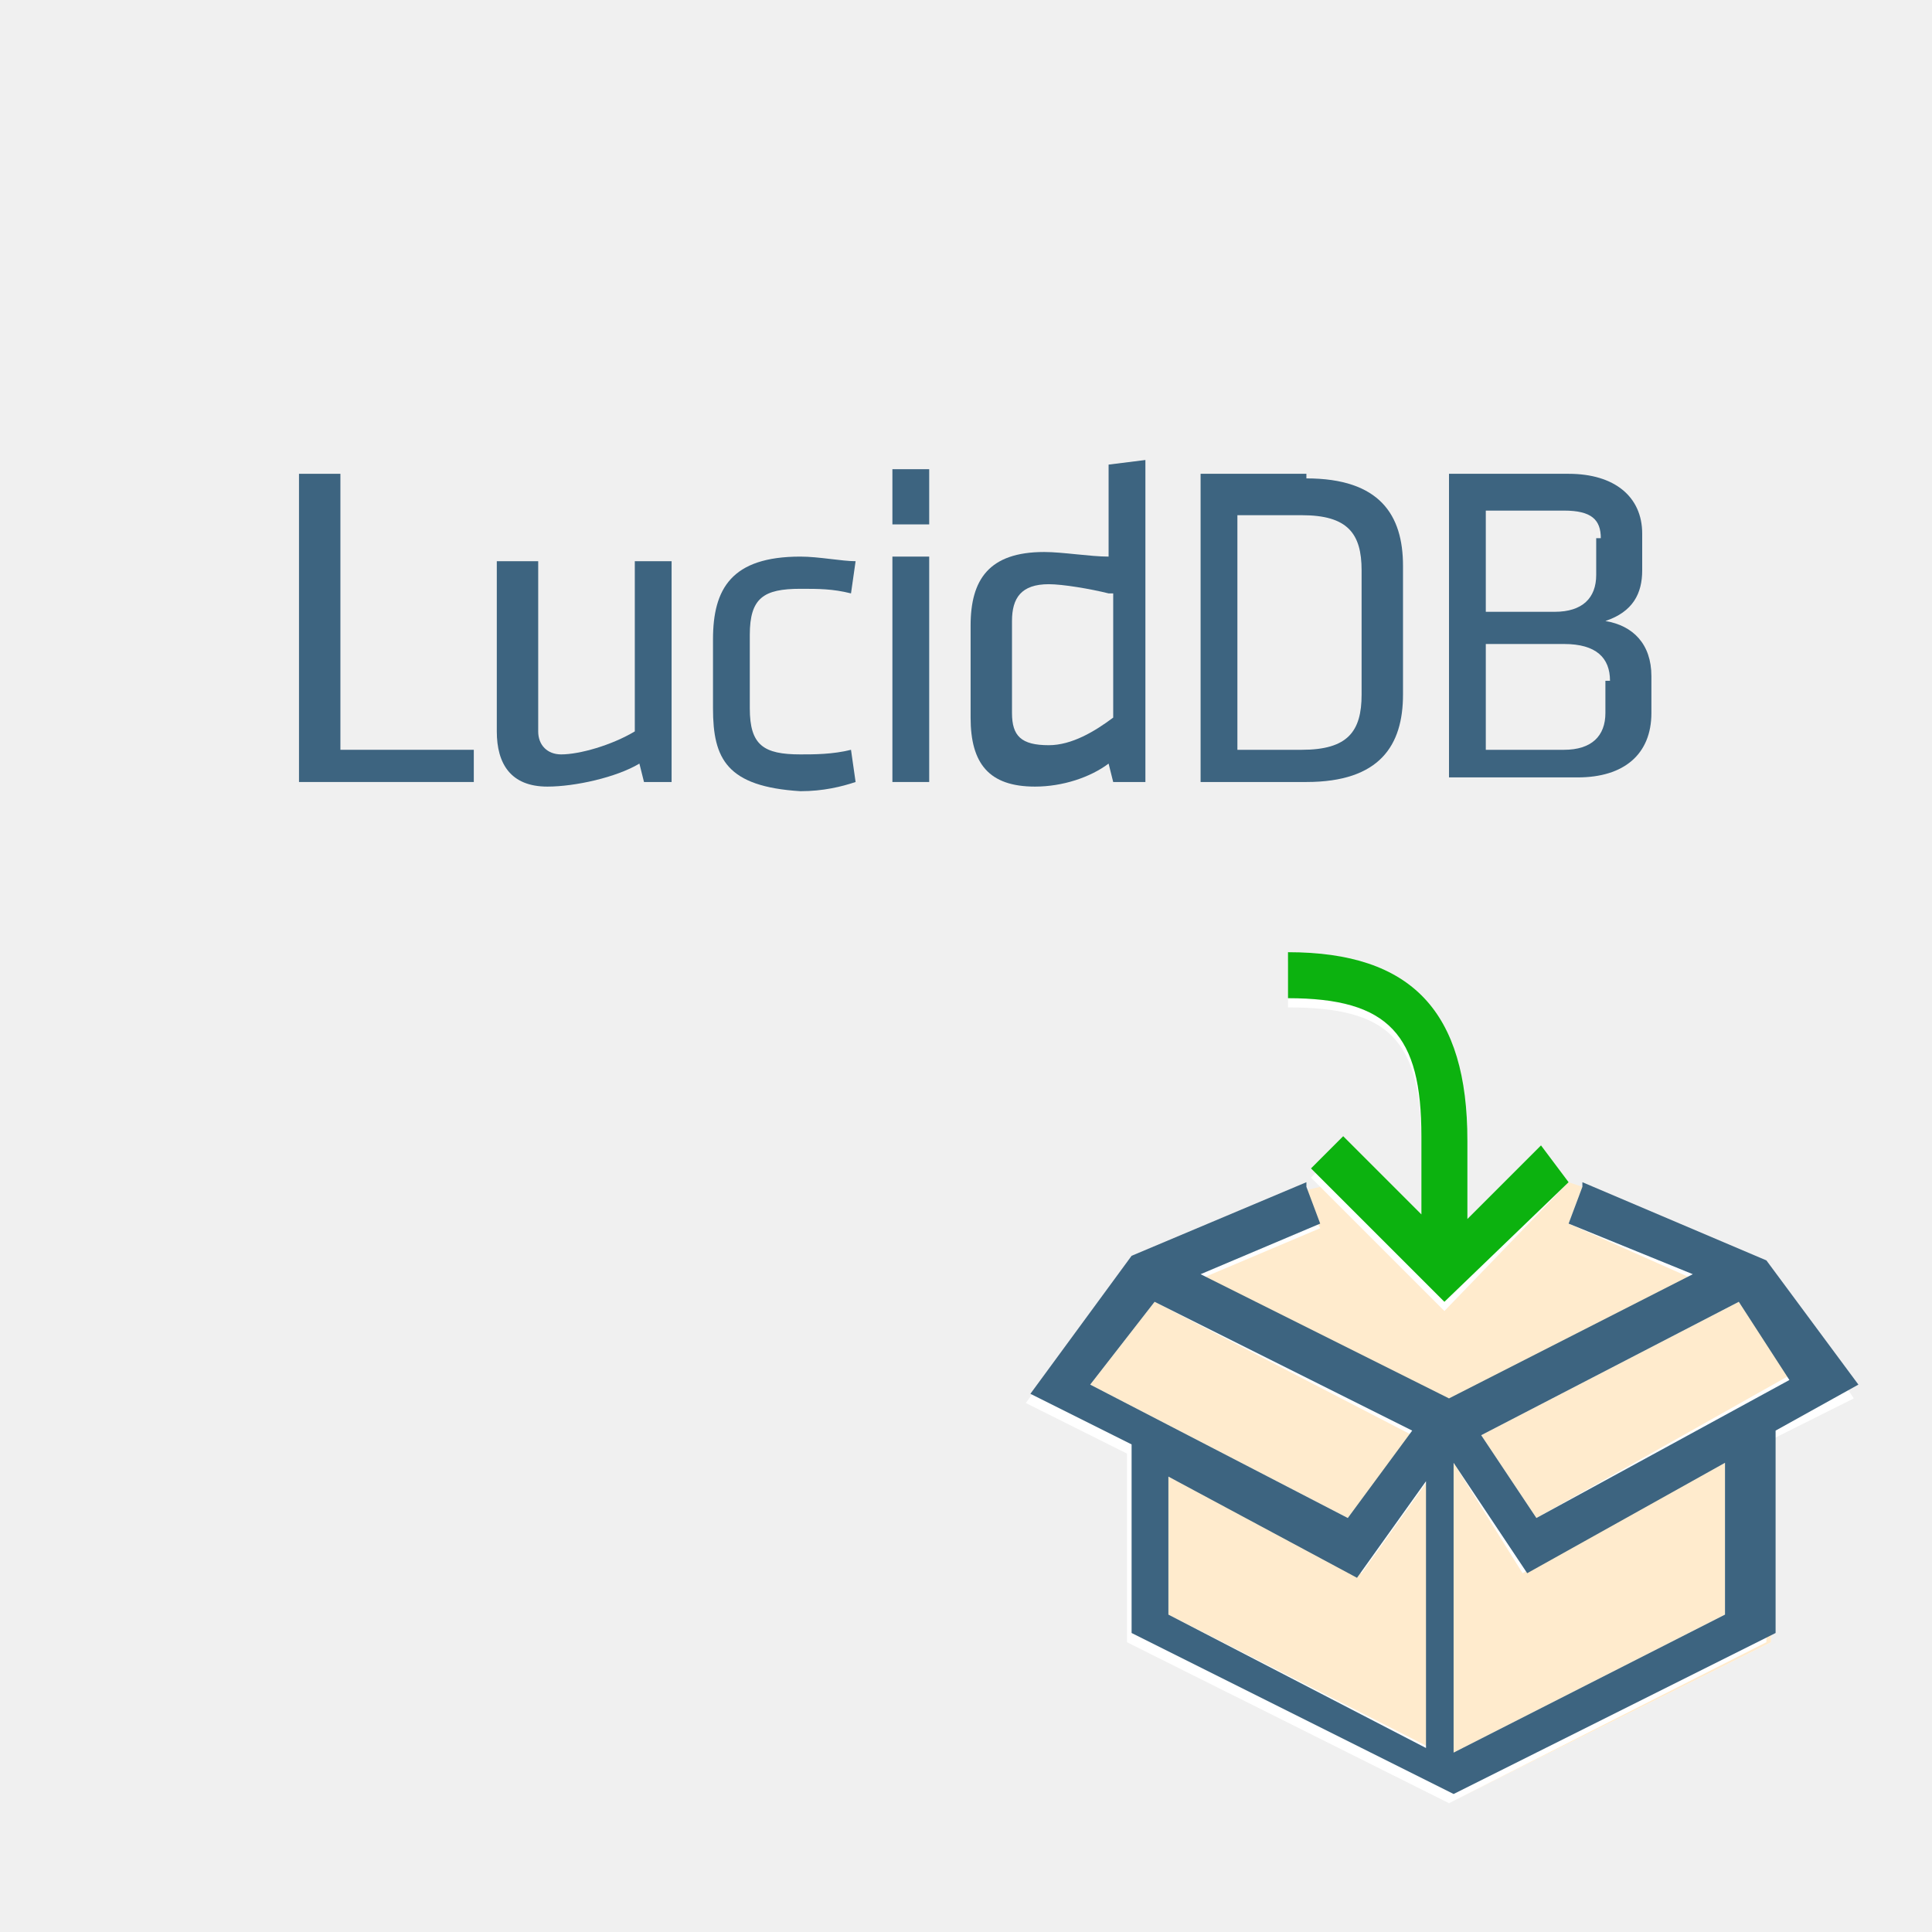
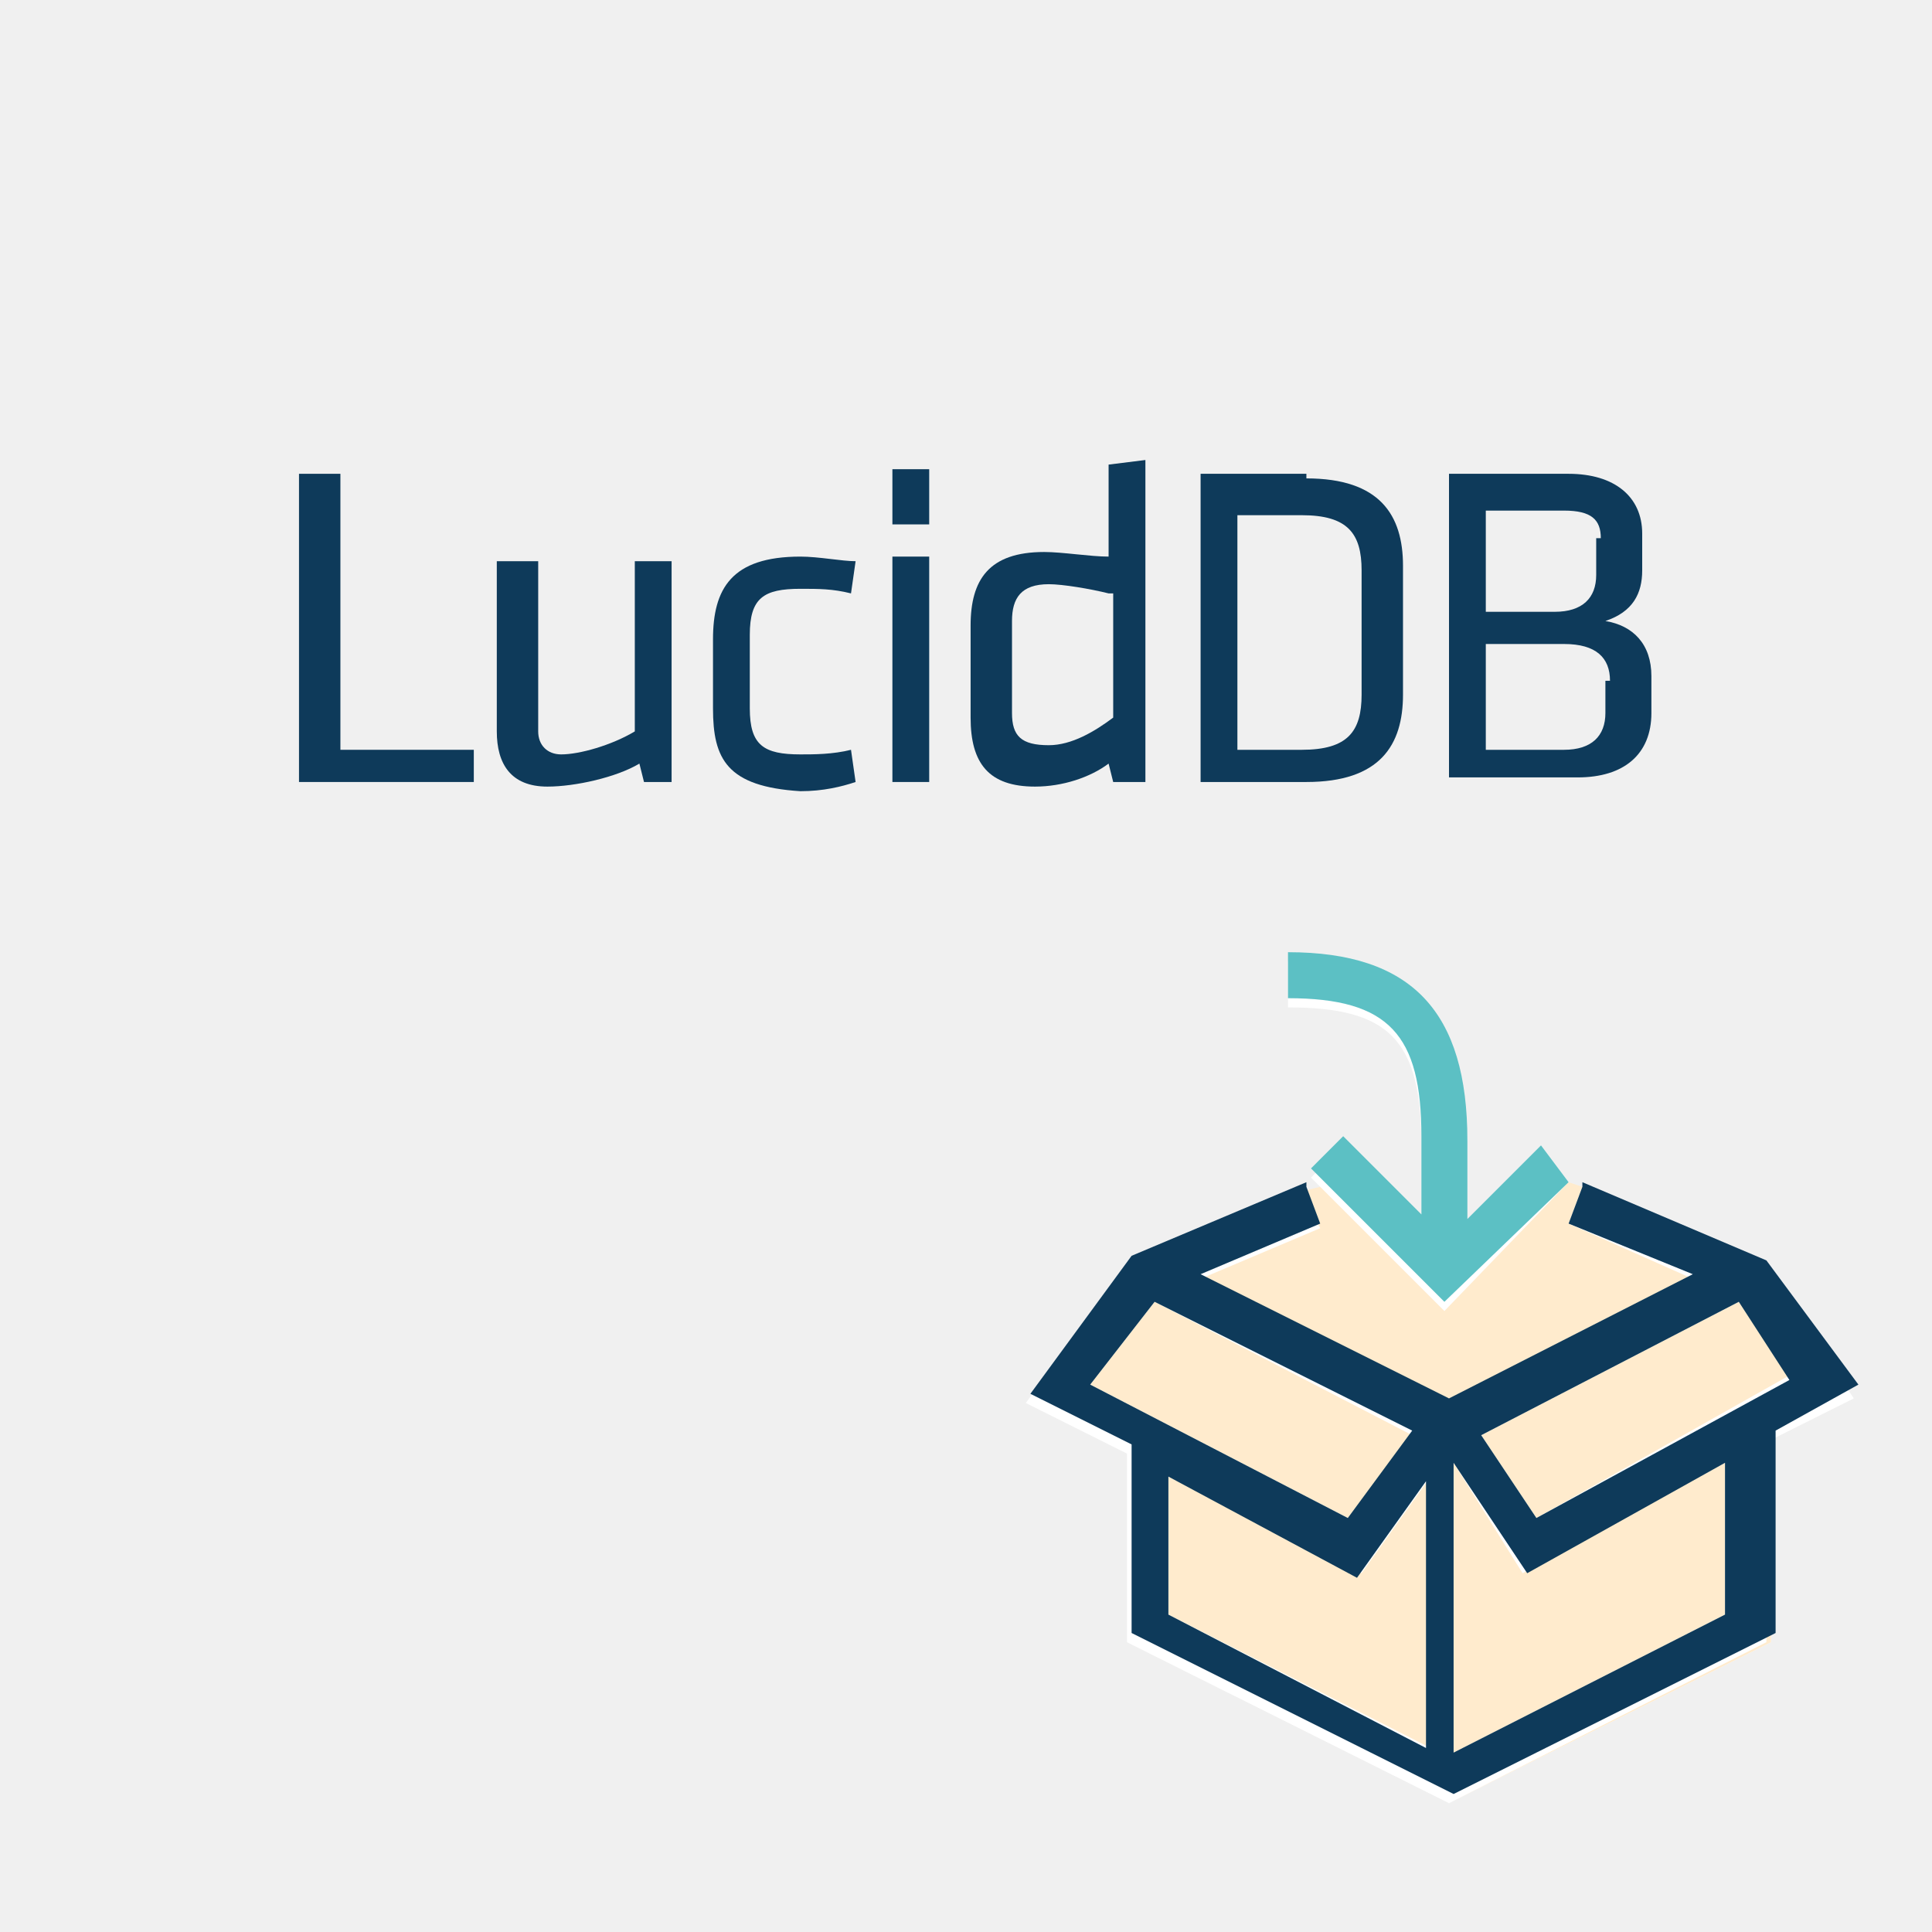
<svg xmlns="http://www.w3.org/2000/svg" version="1.1" id="Layer_1" x="0px" y="0px" viewBox="0 0 42 42" enable-background="new 0 0 42 42" xml:space="preserve">
  <g>
    <g>
-       <path fill="#3D6480" d="M7.4,16.3h2.9V17H6.5v-6.7h0.9V16.3z" />
-       <path fill="#3D6480" d="M11.7,12.2v3.7c0,0.3,0.2,0.5,0.5,0.5c0.4,0,1.1-0.2,1.6-0.5v-3.7h0.8V17H14l-0.1-0.4    c-0.5,0.3-1.4,0.5-2,0.5c-0.8,0-1.1-0.5-1.1-1.2v-3.7H11.7z" />
-       <path fill="#3D6480" d="M15.5,15.4v-1.5c0-1.1,0.4-1.8,1.9-1.8c0.4,0,0.9,0.1,1.2,0.1l-0.1,0.7c-0.4-0.1-0.7-0.1-1.1-0.1    c-0.8,0-1.1,0.2-1.1,1v1.6c0,0.8,0.3,1,1.1,1c0.3,0,0.7,0,1.1-0.1l0.1,0.7c-0.3,0.1-0.7,0.2-1.2,0.2    C15.8,17.1,15.5,16.5,15.5,15.4z" />
-       <path fill="#3D6480" d="M19.4,11.4v-1.2h0.8v1.2H19.4z M19.4,17v-4.9h0.8V17H19.4z" />
-       <path fill="#3D6480" d="M21.1,13.6c0-1,0.4-1.6,1.6-1.6c0.4,0,1,0.1,1.4,0.1v-2l0.8-0.1v7h-0.7l-0.1-0.4c-0.4,0.3-1,0.5-1.6,0.5    c-1,0-1.4-0.5-1.4-1.5V13.6z M24.1,12.9c-0.4-0.1-1-0.2-1.3-0.2c-0.6,0-0.8,0.3-0.8,0.8v2c0,0.5,0.2,0.7,0.8,0.7    c0.5,0,1-0.3,1.4-0.6V12.9z" />
-       <path fill="#3D6480" d="M28.4,10.4c1.6,0,2.1,0.8,2.1,1.9v2.8c0,1.1-0.5,1.9-2.1,1.9h-2.3v-6.7H28.4z M26.9,16.3h1.4    c1,0,1.3-0.4,1.3-1.2v-2.7c0-0.8-0.3-1.2-1.3-1.2h-1.4V16.3z" />
-       <path fill="#3D6480" d="M31.5,17v-6.7h2.6c1,0,1.6,0.5,1.6,1.3v0.8c0,0.5-0.2,0.9-0.8,1.1c0.6,0.1,1,0.5,1,1.2v0.8    c0,0.9-0.6,1.4-1.6,1.4H31.5z M34.8,11.7c0-0.4-0.2-0.6-0.8-0.6h-1.7v2.2h1.5c0.6,0,0.9-0.3,0.9-0.8V11.7z M35,14.8    c0-0.5-0.3-0.8-1-0.8h-1.7v2.3h1.7c0.6,0,0.9-0.3,0.9-0.8V14.8z" />
+       <path fill="#0E3A5A" d="M7.4,16.3h2.9V17H6.5v-6.7h0.9V16.3z" />
+       <path fill="#0E3A5A" d="M11.7,12.2v3.7c0,0.3,0.2,0.5,0.5,0.5c0.4,0,1.1-0.2,1.6-0.5v-3.7h0.8V17H14l-0.1-0.4    c-0.5,0.3-1.4,0.5-2,0.5c-0.8,0-1.1-0.5-1.1-1.2v-3.7H11.7z" />
+       <path fill="#0E3A5A" d="M15.5,15.4v-1.5c0-1.1,0.4-1.8,1.9-1.8c0.4,0,0.9,0.1,1.2,0.1l-0.1,0.7c-0.4-0.1-0.7-0.1-1.1-0.1    c-0.8,0-1.1,0.2-1.1,1v1.6c0,0.8,0.3,1,1.1,1c0.3,0,0.7,0,1.1-0.1l0.1,0.7c-0.3,0.1-0.7,0.2-1.2,0.2    C15.8,17.1,15.5,16.5,15.5,15.4z" />
+       <path fill="#0E3A5A" d="M19.4,11.4v-1.2h0.8v1.2H19.4z M19.4,17v-4.9h0.8V17H19.4z" />
+       <path fill="#0E3A5A" d="M21.1,13.6c0-1,0.4-1.6,1.6-1.6c0.4,0,1,0.1,1.4,0.1v-2l0.8-0.1v7h-0.7l-0.1-0.4c-0.4,0.3-1,0.5-1.6,0.5    c-1,0-1.4-0.5-1.4-1.5V13.6z M24.1,12.9c-0.4-0.1-1-0.2-1.3-0.2c-0.6,0-0.8,0.3-0.8,0.8v2c0,0.5,0.2,0.7,0.8,0.7    c0.5,0,1-0.3,1.4-0.6V12.9z" />
+       <path fill="#0E3A5A" d="M28.4,10.4c1.6,0,2.1,0.8,2.1,1.9v2.8c0,1.1-0.5,1.9-2.1,1.9h-2.3v-6.7H28.4z M26.9,16.3h1.4    c1,0,1.3-0.4,1.3-1.2v-2.7c0-0.8-0.3-1.2-1.3-1.2h-1.4V16.3z" />
+       <path fill="#0E3A5A" d="M31.5,17v-6.7h2.6c1,0,1.6,0.5,1.6,1.3v0.8c0,0.5-0.2,0.9-0.8,1.1c0.6,0.1,1,0.5,1,1.2v0.8    c0,0.9-0.6,1.4-1.6,1.4H31.5z M34.8,11.7c0-0.4-0.2-0.6-0.8-0.6h-1.7v2.2h1.5c0.6,0,0.9-0.3,0.9-0.8V11.7z M35,14.8    c0-0.5-0.3-0.8-1-0.8h-1.7v2.3h1.7c0.6,0,0.9-0.3,0.9-0.8V14.8z" />
    </g>
    <path fill="#FFFFFF" d="M38.5,31.3v4.4v0l-7,3.5l-7-3.5v-4.1l-2.2-1.1l2.2-3l3.8-1.6l0,0.1l0.4-0.2l-0.2-0.2l0.7-0.7l1.7,1.7v0   v-1.7c0-2.3-0.7-3-2.9-3v-1c2.7,0,3.9,1.3,3.9,4.1v1.7l1.6-1.6l0.7,0.7l-0.1,0.1l0.3,0.1l0-0.1l4,1.7l1.9,2.8L38.5,31.3z" />
    <polygon fill="#FFEBCD" points="33.1,34.2 31.6,31.8 31.6,38.1 37.5,35.1 37.5,31.8  " />
    <polygon fill="#FFEBCD" points="29.3,33 30.7,31.2 25.1,28.3 23.7,30.1  " />
    <polygon fill="#FFEBCD" points="31.1,32.1 29.6,34.2 25.4,32.1 25.4,35.1 31.1,38  " />
    <polygon fill="#FFEBCD" points="26.1,27.8 31.5,30.5 36.8,27.8 34.1,26.6 34.4,25.8 34.1,25.7 31.4,28.5 28.7,25.8 28.3,25.9   28.7,26.7  " />
    <polygon fill="#FFEBCD" points="37.8,28.3 32.2,31.2 33.4,33 38.9,29.9  " />
    <polygon fill="#FFEBCD" points="38.4,35.7 31.5,39.2 24.5,35.7 24.5,31.6 24.5,31.6 24.5,35.7 31.5,39.2 38.5,35.7 38.5,35.7   38.5,31.3 38.4,31.3  " />
-     <path fill="#3D6480" d="M38.4,27.4l-4-1.7l0,0.1l-0.3,0.8l2.7,1.1l-5.3,2.7l-5.4-2.7l2.6-1.1l-0.3-0.8l0-0.1l-3.8,1.6l-2.2,3   l2.2,1.1l0,0v4.1l7,3.5l7-3.5v-4.4l0,0l1.8-1L38.4,27.4z M23.7,30.1l1.4-1.8l5.6,2.8L29.3,33L23.7,30.1z M25.4,35.1v-3l4.1,2.2   l1.5-2.1V38L25.4,35.1z M37.5,35.1l-5.9,3v-6.3l1.6,2.4l4.3-2.4V35.1z M33.4,33l-1.2-1.8l5.6-2.9l1.1,1.7L33.4,33z" />
-     <path fill="#0CB20F" d="M34.1,25.7L34.1,25.7l-0.6-0.8l-1.6,1.6v-1.7c0-2.8-1.2-4.1-3.9-4.1v1c2.2,0,2.9,0.8,2.9,3v1.7v0l-1.7-1.7   l-0.7,0.7l0.2,0.2l2.7,2.7L34.1,25.7z" />
+     <path fill="#0E3A5A" d="M38.4,27.4l-4-1.7l0,0.1l-0.3,0.8l2.7,1.1l-5.3,2.7l-5.4-2.7l2.6-1.1l-0.3-0.8l0-0.1l-3.8,1.6l-2.2,3   l2.2,1.1l0,0v4.1l7,3.5l7-3.5v-4.4l0,0l1.8-1L38.4,27.4z M23.7,30.1l1.4-1.8l5.6,2.8L29.3,33L23.7,30.1z M25.4,35.1v-3l4.1,2.2   l1.5-2.1V38L25.4,35.1z M37.5,35.1l-5.9,3v-6.3l1.6,2.4l4.3-2.4V35.1z M33.4,33l-1.2-1.8l5.6-2.9l1.1,1.7L33.4,33z" />
+     <path fill="#5CC0C4" d="M34.1,25.7L34.1,25.7l-0.6-0.8l-1.6,1.6v-1.7c0-2.8-1.2-4.1-3.9-4.1v1c2.2,0,2.9,0.8,2.9,3v1.7v0l-1.7-1.7   l-0.7,0.7l0.2,0.2l2.7,2.7L34.1,25.7z" />
  </g>
</svg>
